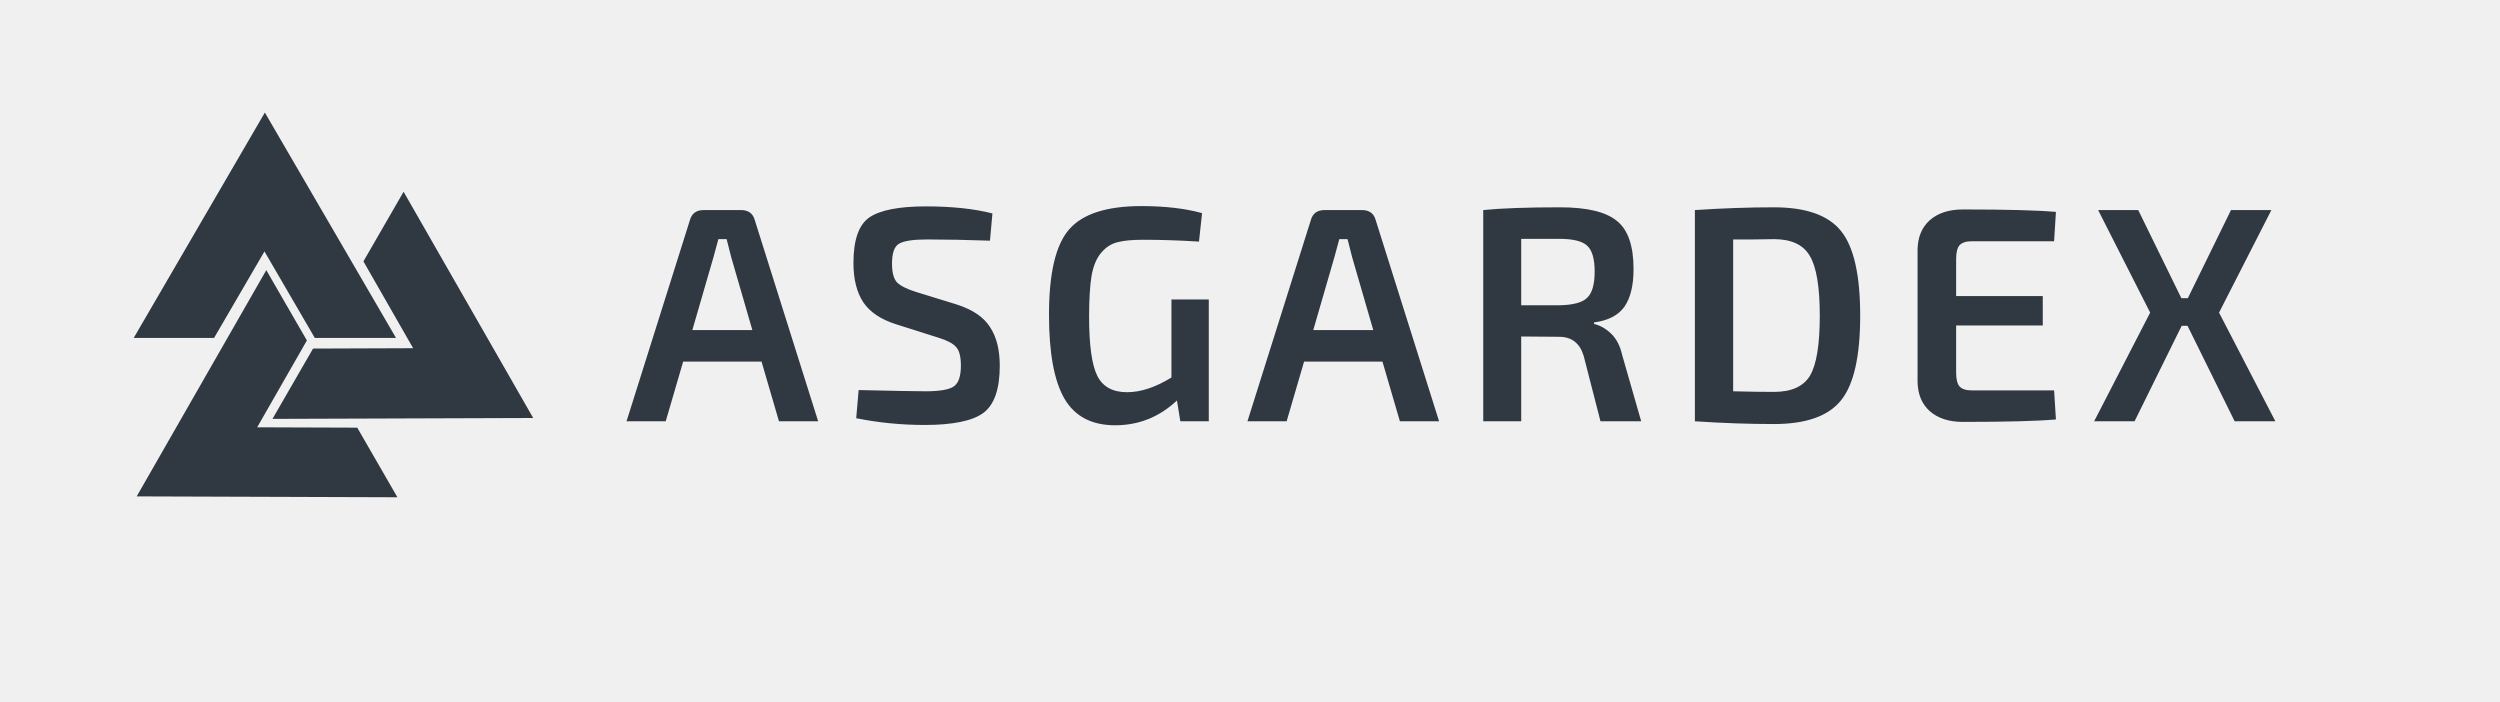
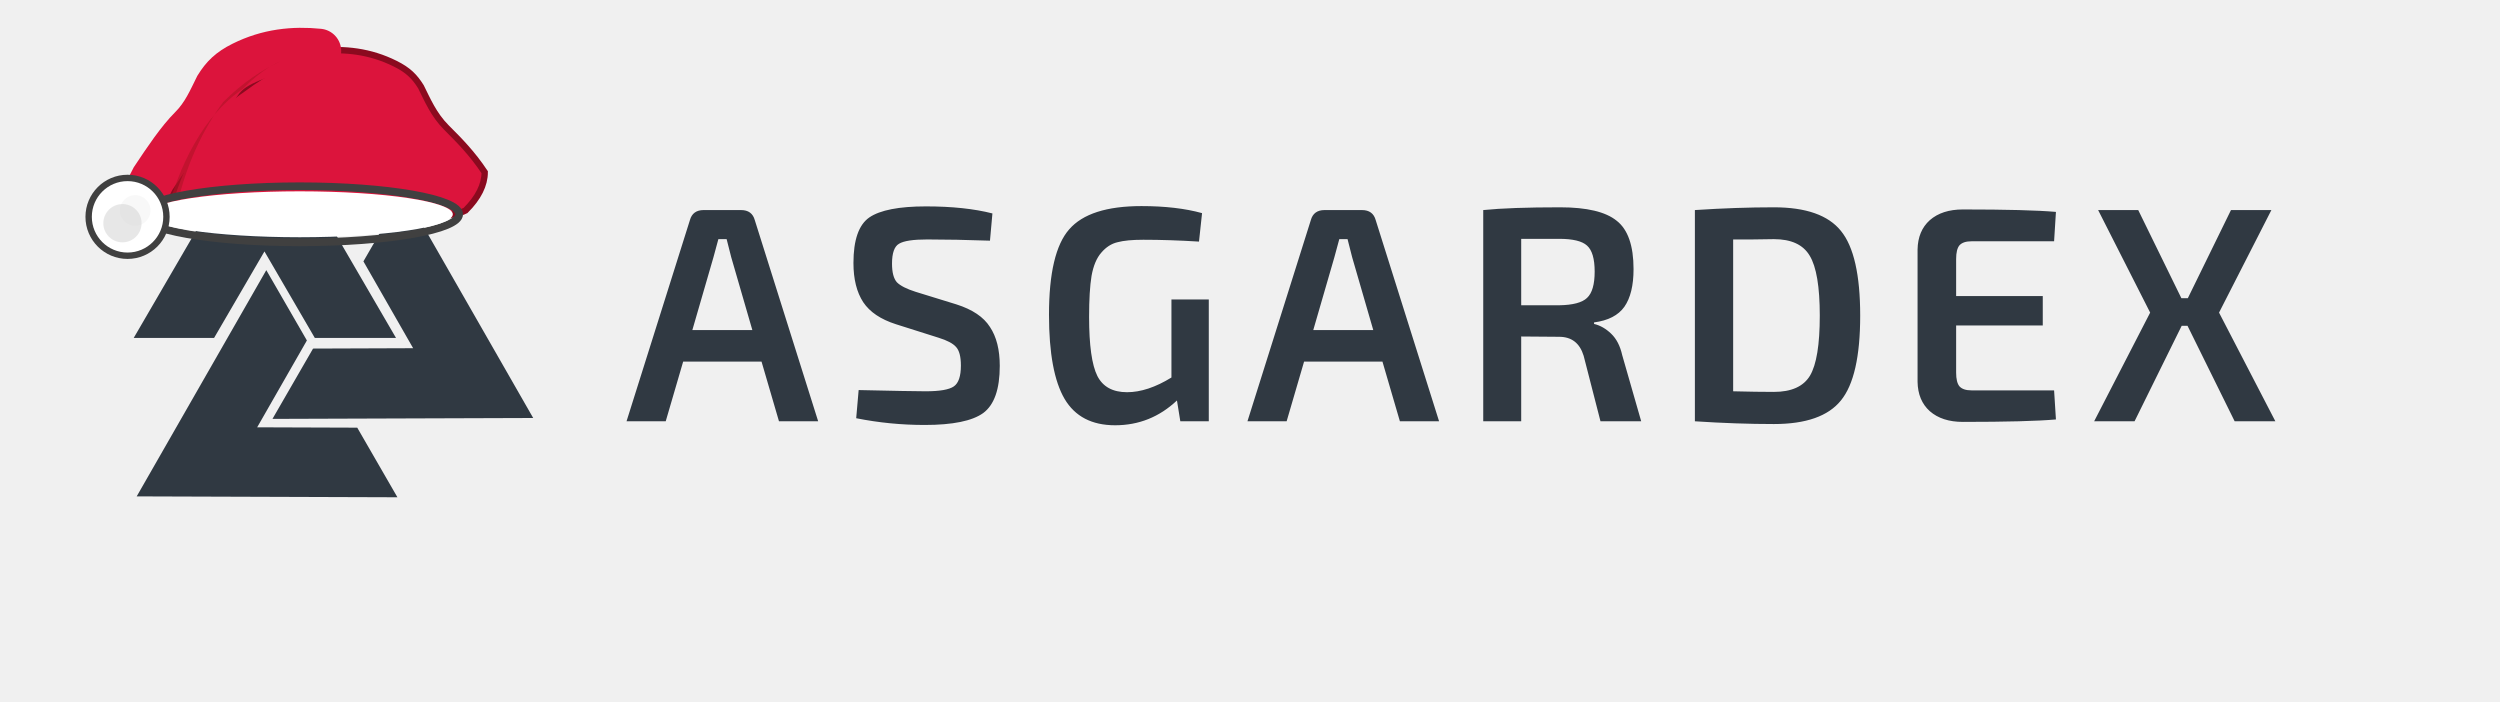
<svg xmlns="http://www.w3.org/2000/svg" id="asgardex_logo" width="196" height="55" viewBox="0 0 196 55" fill="none">
-   <path fill-rule="evenodd" clip-rule="evenodd" d="M24.544 27.328L32.39 27.299L28.492 20.491L31.642 15.034L41.803 32.771L21.361 32.841L24.544 27.328Z" fill="#303942" />
-   <path fill-rule="evenodd" clip-rule="evenodd" d="M24.06 26.692L20.162 33.501L28.008 33.529L31.158 38.986L10.717 38.916L20.878 21.179L24.06 26.692Z" fill="#303942" />
-   <path fill-rule="evenodd" clip-rule="evenodd" d="M24.68 26.492L20.733 19.712L16.785 26.492L10.484 26.492L20.765 8.824L31.046 26.492L24.68 26.492ZM41.758 44.903L41.758 44.903L41.758 44.903L41.758 44.903Z" fill="#303942" />
+   <defs>
+     <clipPath id="a-clip">
+       <rect x="0" y="13" width="196" height="42" />
+     </clipPath>
+   </defs>
+   <path fill-rule="evenodd" clip-rule="evenodd" d="M24.544 27.328L32.39 27.299L28.492 20.491L31.642 15.034L41.803 32.771L21.361 32.841L24.544 27.328Z" fill="#303942" clip-path="url(#a-clip)" />
+   <path fill-rule="evenodd" clip-rule="evenodd" d="M24.06 26.692L20.162 33.501L28.008 33.529L31.158 38.986L10.717 38.916L20.878 21.179L24.06 26.692Z" fill="#303942" clip-path="url(#a-clip)" />
+   <path fill-rule="evenodd" clip-rule="evenodd" d="M24.68 26.492L20.733 19.712L16.785 26.492L10.484 26.492L20.765 8.824L31.046 26.492L24.68 26.492ZM41.758 44.903L41.758 44.903L41.758 44.903L41.758 44.903Z" fill="#303942" clip-path="url(#a-clip)" />
+   <g id="santa-hat" transform="translate(3, 3)">
+     <path d="M10 14 C11 10, 13 6, 16 4 C18 2.5, 20 1.5, 22 1 C24 0.8, 26 1, 28 2 C29 2.5, 29.5 3, 30 3.8 L30 3.8 C30.5 4.8, 31 6, 32 7 C33 8, 34 9, 35 10.5 C35 11.5, 34.5 12.5, 33.5 13.5 C32.5 14, 31 14, 29 14 C26 14, 23 14, 20 14 C17 14, 14 14, 12 14 C11 14, 10.5 14, 10 14 Z" fill="#DC143C" stroke="#8B0A1F" stroke-width="0.5" />
+     <path d="M22 1 C20 0.8, 18 1, 16 2 C15 2.5, 14.5 3, 14 3.8 C13.5 4.8, 13 6, 12 7 C11 8, 10 9.5, 9 11 C8.5 12, 8 13, 7 14" fill="none" stroke="#DC143C" stroke-width="3.5" stroke-linecap="round" />
+     <path d="M10 14 C11 10, 13 6, 16 4 C17 3, 18 2.2, 19 1.8 C17.5 2.5, 16 3.5, 14.5 5 C13 7, 11.5 10, 10.8 13.5 Z" fill="#B01226" opacity="0.6" />
+     <ellipse cx="20.5" cy="13.8" rx="12.5" ry="2.2" fill="none" stroke="#404040" stroke-width="0.6" />
+     <ellipse cx="20.5" cy="13.8" rx="12" ry="1.8" fill="#FFFFFF" />
+     <circle cx="7" cy="14" r="3" fill="none" stroke="#404040" stroke-width="0.6" />
+     <circle cx="7" cy="14" r="2.8" fill="#FFFFFF" />
+     <circle cx="7.6" cy="13.5" r="1.2" fill="#F8F8F8" />
+     <circle cx="6.6" cy="14.5" r="1.5" fill="#D0D0D0" opacity="0.5" />
+   </g>
  <path d="M59.704 28.349H53.56L52.192 33.029H49.12L54.088 17.261C54.232 16.733 54.592 16.469 55.168 16.469H58.096C58.672 16.469 59.032 16.733 59.176 17.261L64.144 33.029H61.072L59.704 28.349ZM58.984 25.877L57.328 20.165C57.104 19.301 56.984 18.829 56.968 18.749H56.32L55.936 20.165L54.28 25.877H58.984ZM73.582 26.477L70.246 25.421C69.046 25.037 68.19 24.461 67.678 23.693C67.166 22.909 66.91 21.885 66.91 20.621C66.91 18.813 67.326 17.621 68.158 17.045C69.006 16.469 70.486 16.181 72.598 16.181C74.63 16.181 76.366 16.365 77.806 16.733L77.614 18.869C75.79 18.805 74.15 18.773 72.694 18.773C71.59 18.773 70.854 18.885 70.486 19.109C70.118 19.317 69.934 19.837 69.934 20.669C69.934 21.357 70.062 21.845 70.318 22.133C70.59 22.405 71.078 22.653 71.782 22.877L74.974 23.861C76.238 24.261 77.118 24.853 77.614 25.637C78.126 26.405 78.382 27.421 78.382 28.685C78.382 30.509 77.95 31.741 77.086 32.381C76.222 33.005 74.694 33.317 72.502 33.317C70.678 33.317 68.886 33.141 67.126 32.789L67.318 30.581C70.118 30.645 71.87 30.677 72.574 30.677C73.678 30.677 74.414 30.549 74.782 30.293C75.15 30.037 75.334 29.493 75.334 28.661C75.334 27.957 75.206 27.469 74.95 27.197C74.71 26.925 74.254 26.685 73.582 26.477ZM94.769 23.477V33.029H92.537L92.273 31.397C90.897 32.693 89.281 33.341 87.425 33.341C85.601 33.341 84.281 32.653 83.465 31.277C82.649 29.885 82.241 27.685 82.241 24.677C82.241 21.413 82.769 19.181 83.825 17.981C84.881 16.765 86.769 16.157 89.489 16.157C91.329 16.157 92.913 16.341 94.241 16.709L94.001 18.941C92.449 18.845 90.993 18.797 89.633 18.797C88.769 18.797 88.097 18.861 87.617 18.989C87.137 19.101 86.713 19.373 86.345 19.805C85.977 20.221 85.721 20.829 85.577 21.629C85.449 22.413 85.385 23.485 85.385 24.845C85.385 27.069 85.601 28.613 86.033 29.477C86.465 30.325 87.241 30.749 88.361 30.749C89.433 30.749 90.593 30.365 91.841 29.597V23.477H94.769ZM108.384 28.349H102.24L100.872 33.029H97.8L102.768 17.261C102.912 16.733 103.272 16.469 103.848 16.469H106.776C107.352 16.469 107.712 16.733 107.856 17.261L112.824 33.029H109.752L108.384 28.349ZM107.664 25.877L106.008 20.165C105.784 19.301 105.664 18.829 105.648 18.749H105L104.616 20.165L102.96 25.877H107.664ZM128.67 33.029H125.478L124.158 27.893C123.854 26.901 123.214 26.405 122.238 26.405L119.262 26.381V33.029H116.286V16.469C117.71 16.325 119.718 16.253 122.31 16.253C124.406 16.253 125.886 16.605 126.75 17.309C127.63 17.997 128.07 19.261 128.07 21.101C128.07 22.381 127.83 23.365 127.35 24.053C126.87 24.725 126.078 25.133 124.974 25.277V25.397C125.454 25.509 125.902 25.765 126.318 26.165C126.734 26.565 127.022 27.125 127.182 27.845L128.67 33.029ZM119.262 23.933H122.238C123.31 23.917 124.038 23.725 124.422 23.357C124.822 22.989 125.022 22.301 125.022 21.293C125.022 20.285 124.822 19.605 124.422 19.253C124.038 18.901 123.31 18.725 122.238 18.725H119.262V23.933ZM132.879 33.029V16.469C135.071 16.325 137.135 16.253 139.071 16.253C141.583 16.253 143.335 16.869 144.327 18.101C145.335 19.333 145.839 21.549 145.839 24.749C145.839 27.949 145.335 30.165 144.327 31.397C143.335 32.629 141.583 33.245 139.071 33.245C137.135 33.245 135.071 33.173 132.879 33.029ZM135.879 18.773V30.677C137.127 30.709 138.191 30.725 139.071 30.725C140.447 30.725 141.391 30.301 141.903 29.453C142.415 28.589 142.671 27.021 142.671 24.749C142.671 22.477 142.407 20.909 141.879 20.045C141.367 19.181 140.431 18.749 139.071 18.749C138.639 18.749 138.071 18.757 137.367 18.773C136.679 18.773 136.183 18.773 135.879 18.773ZM161.041 30.605L161.185 32.885C159.729 33.013 157.297 33.077 153.889 33.077C152.801 33.077 151.937 32.797 151.297 32.237C150.673 31.677 150.353 30.909 150.337 29.933V19.565C150.353 18.589 150.673 17.821 151.297 17.261C151.937 16.701 152.801 16.421 153.889 16.421C157.297 16.421 159.729 16.485 161.185 16.613L161.041 18.917H154.561C154.129 18.917 153.817 19.021 153.625 19.229C153.449 19.437 153.361 19.797 153.361 20.309V23.213H160.153V25.517H153.361V29.213C153.361 29.725 153.449 30.085 153.625 30.293C153.817 30.501 154.129 30.605 154.561 30.605H161.041ZM171.501 25.541H171.045L167.349 33.029H164.181L168.573 24.509L164.493 16.469H167.637L171.021 23.381H171.525L174.909 16.469H178.077L173.973 24.509L178.389 33.029H175.197L171.501 25.541Z" fill="#303942" />
</svg>
